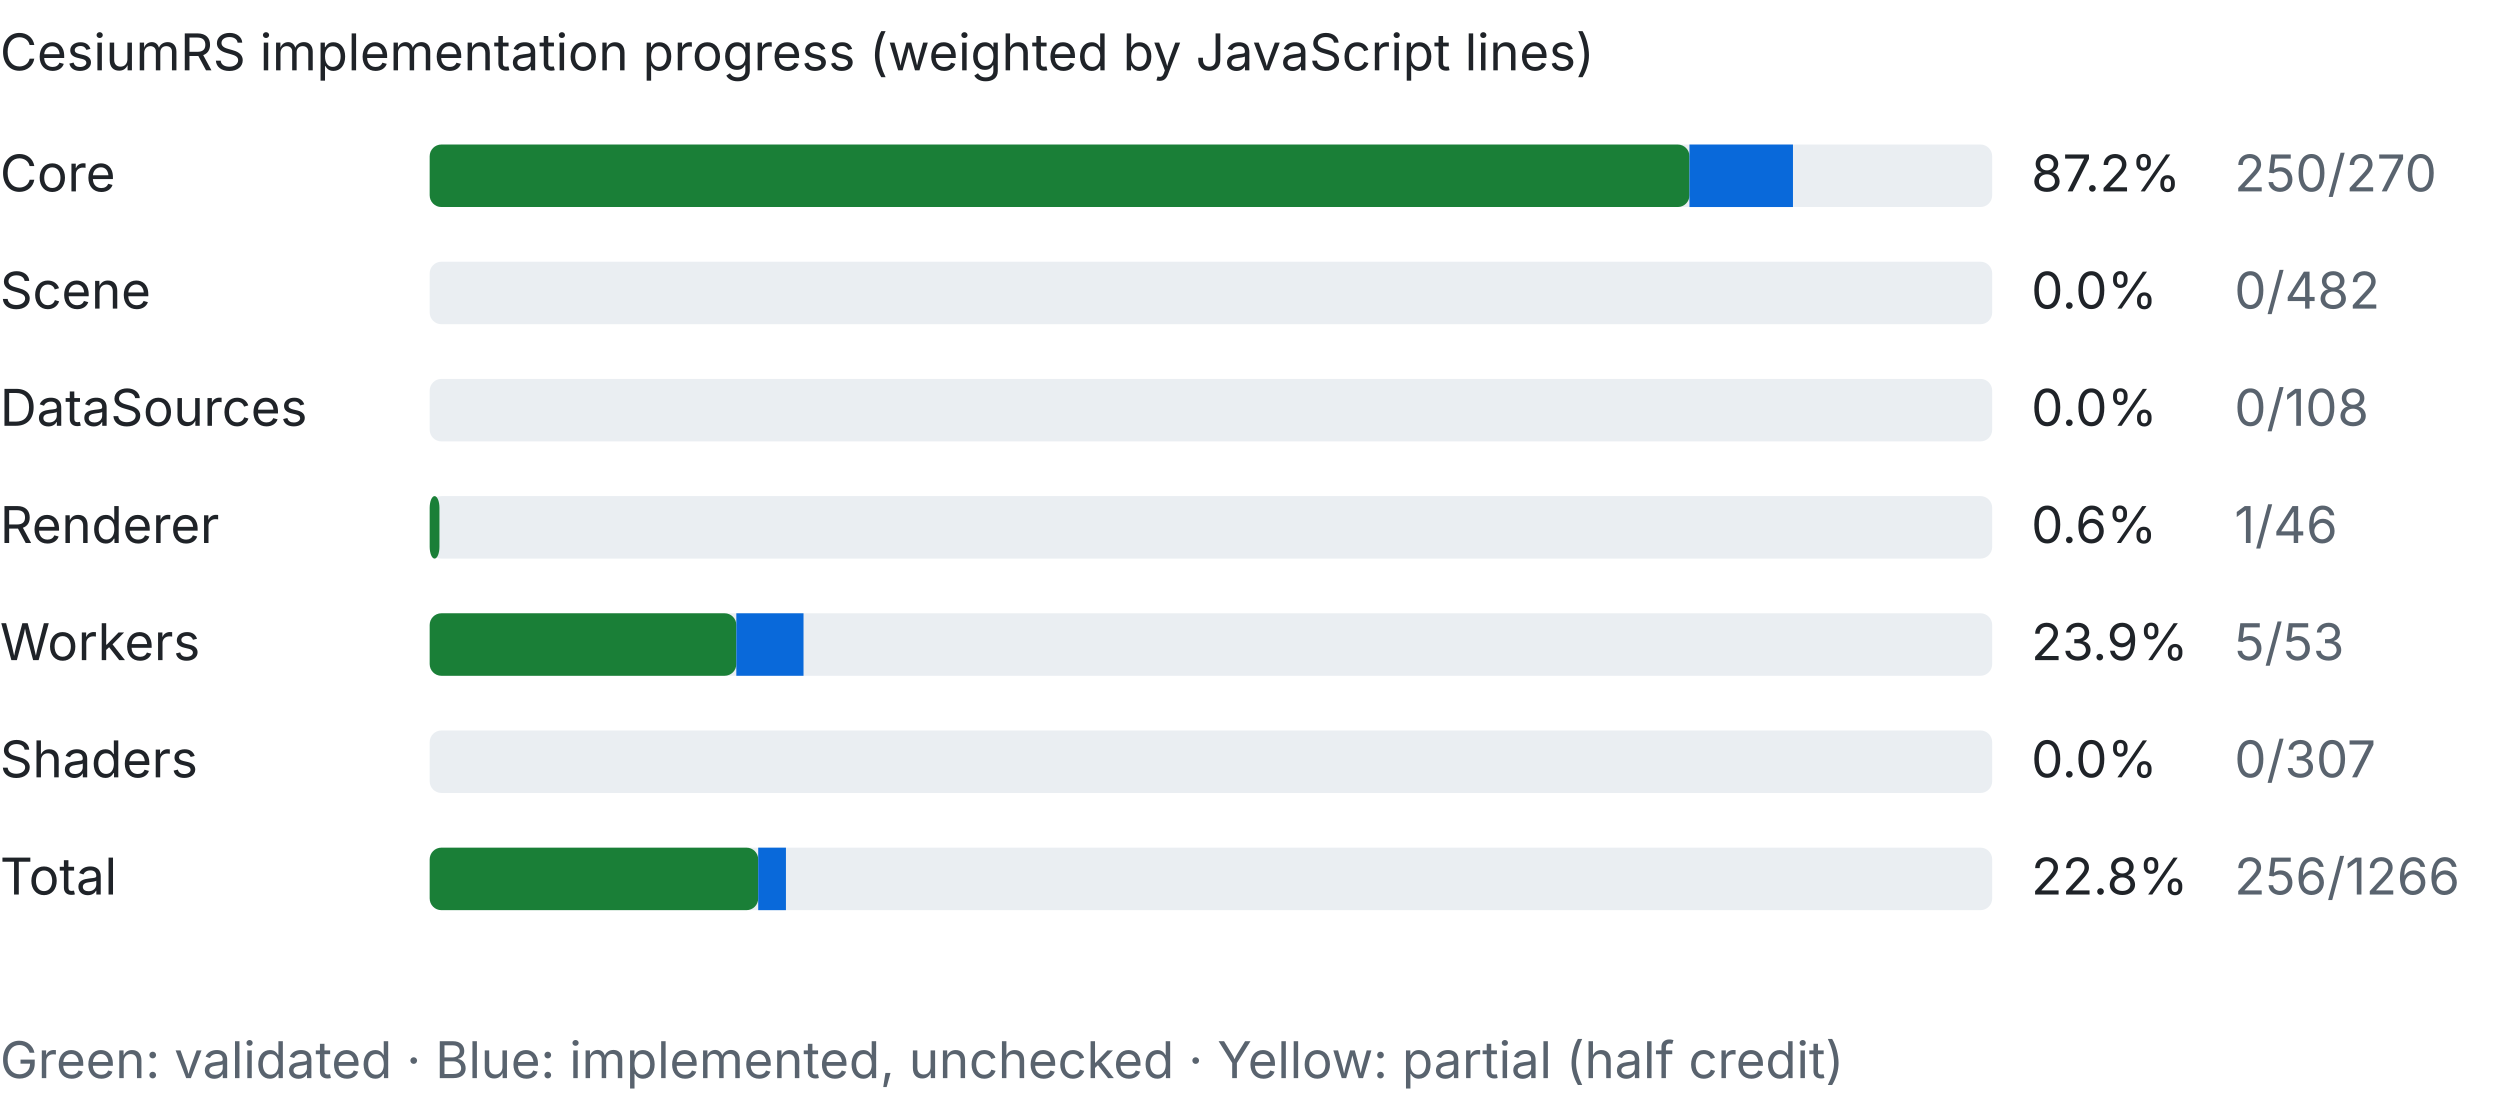
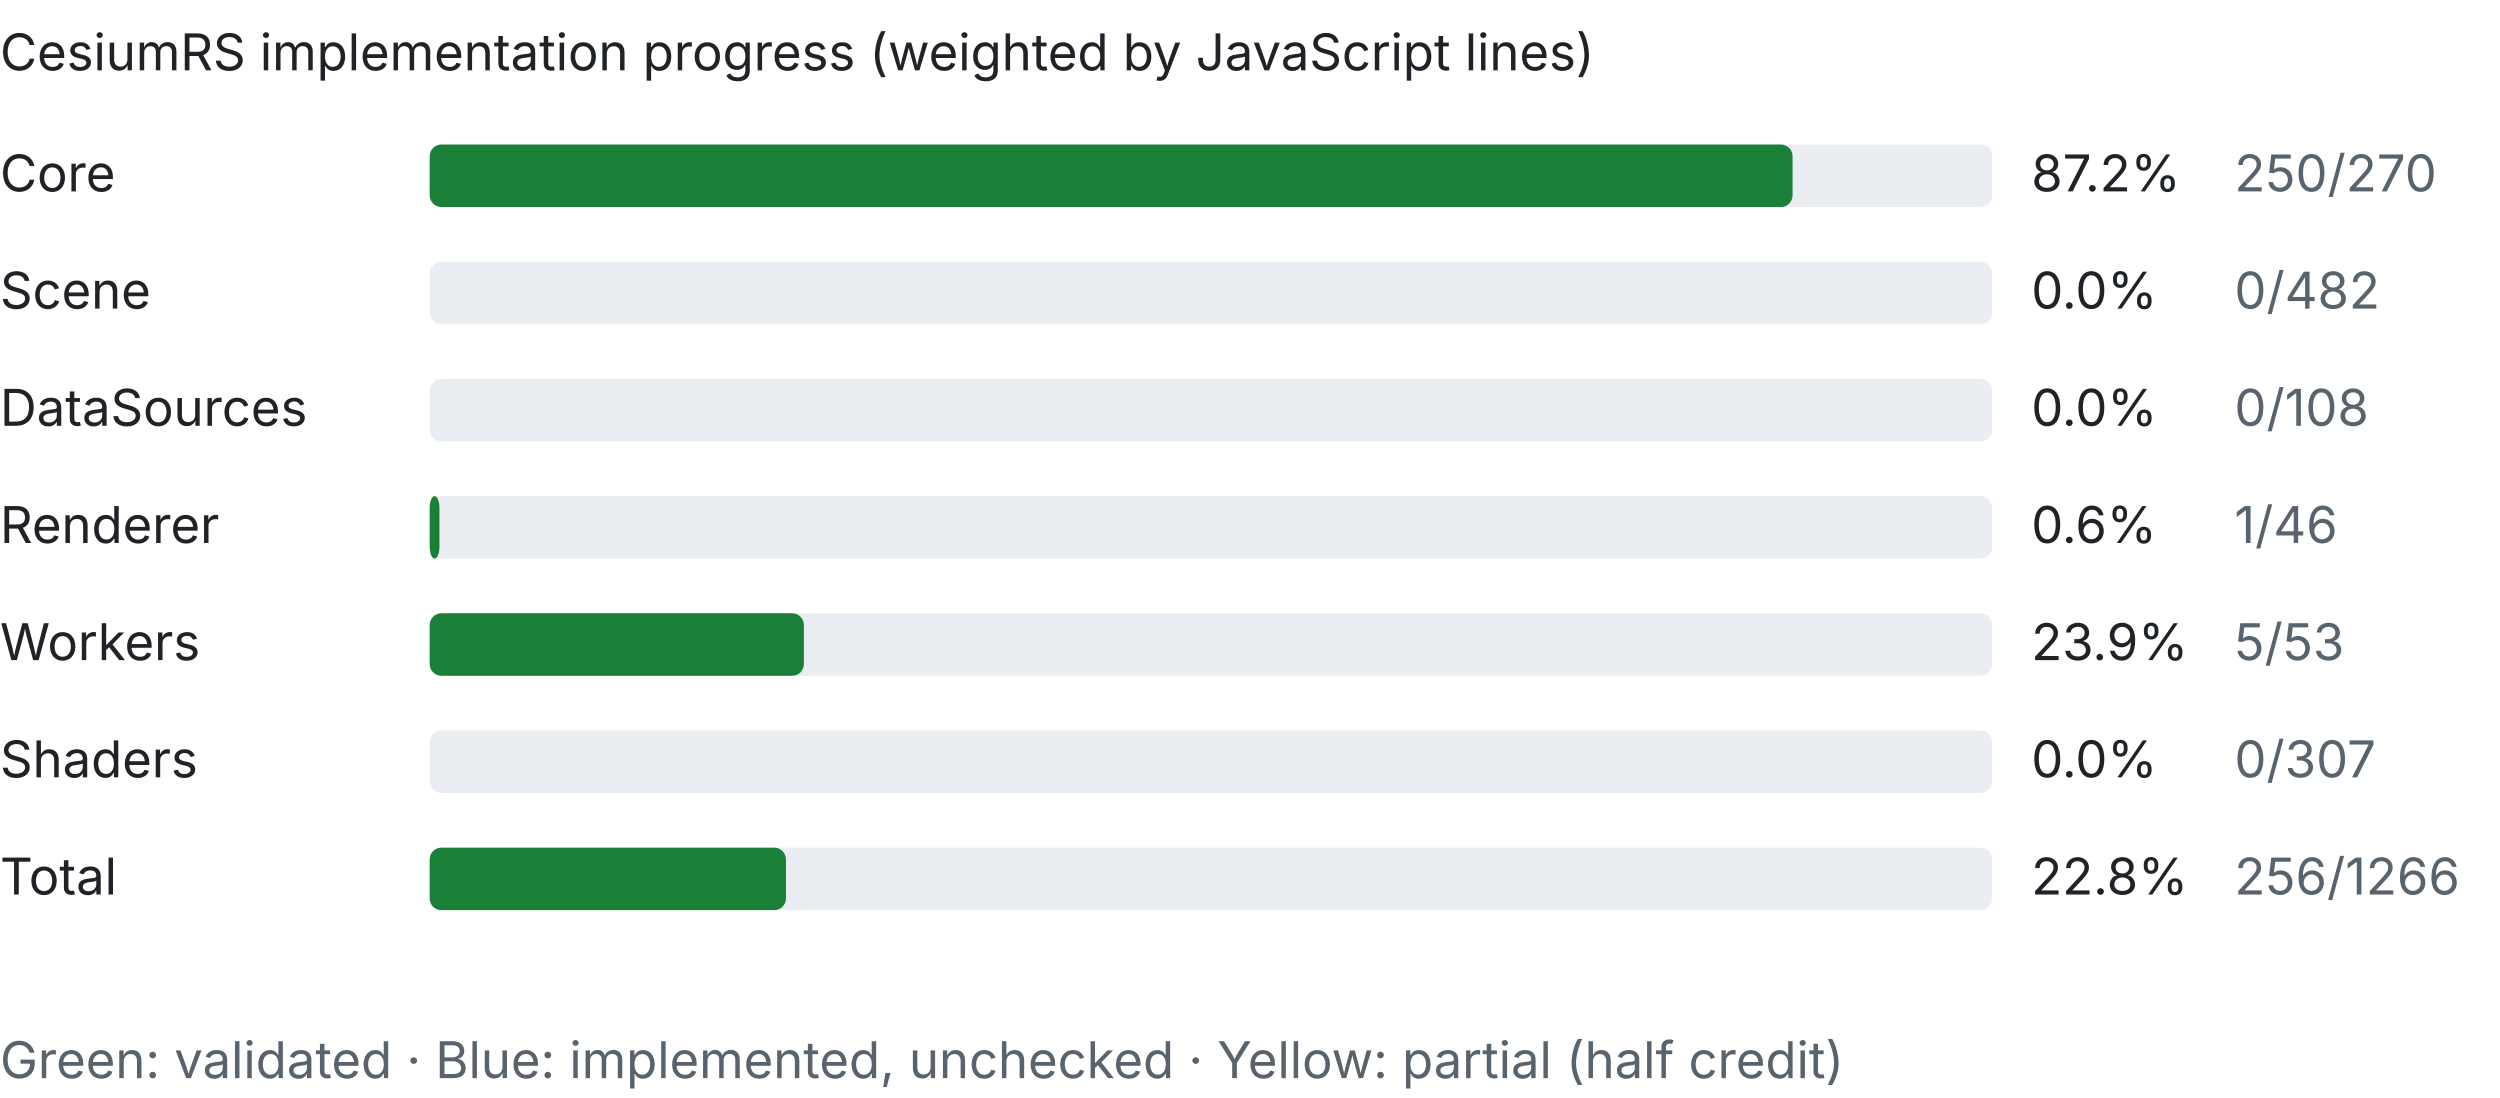
<svg xmlns="http://www.w3.org/2000/svg" width="640" height="281" viewBox="0 0 640 281">
  <style>text{font:13px system-ui,-apple-system,Segoe UI,sans-serif;fill:#1f2328}.dim{fill:#59636e}.bg{fill:#eaeef2}.done{fill:#1a7f37}.part{fill:#d4a72c}.unchecked{fill:#0969da}@media (prefers-color-scheme:dark){text{fill:#e6edf3}.dim{fill:#9198a1}.bg{fill:#30363d}.done{fill:#3fb950}}</style>
  <text x="0" y="18" font-weight="600">CesiumRS implementation progress (weighted by JavaScript lines)</text>
  <text x="0" y="49">Core</text>
  <rect class="bg" x="110" y="37" width="400" height="16" rx="3" />
-   <rect class="done" x="110" y="37" width="322.5" height="16" rx="3" />
-   <rect class="unchecked" x="432.5" y="37" width="26.5" height="16" />
+   <rect class="done" x="110" y="37" width="348.9" height="16" rx="3" />
  <text x="520" y="49">87.2%</text>
  <text class="dim" x="572" y="49">250/270</text>
  <text x="0" y="79">Scene</text>
  <rect class="bg" x="110" y="67" width="400" height="16" rx="3" />
  <rect class="done" x="110" y="67" width="0.0" height="16" rx="3" />
  <text x="520" y="79">0.0%</text>
  <text class="dim" x="572" y="79">0/482</text>
  <text x="0" y="109">DataSources</text>
  <rect class="bg" x="110" y="97" width="400" height="16" rx="3" />
  <rect class="done" x="110" y="97" width="0.0" height="16" rx="3" />
  <text x="520" y="109">0.0%</text>
  <text class="dim" x="572" y="109">0/108</text>
  <text x="0" y="139">Renderer</text>
  <rect class="bg" x="110" y="127" width="400" height="16" rx="3" />
  <rect class="done" x="110" y="127" width="2.5" height="16" rx="3" />
  <text x="520" y="139">0.6%</text>
  <text class="dim" x="572" y="139">1/46</text>
  <text x="0" y="169">Workers</text>
  <rect class="bg" x="110" y="157" width="400" height="16" rx="3" />
-   <rect class="done" x="110" y="157" width="78.5" height="16" rx="3" />
-   <rect class="unchecked" x="188.5" y="157" width="17.2" height="16" />
+   <rect class="done" x="110" y="157" width="95.8" height="16" rx="3" />
  <text x="520" y="169">23.9%</text>
  <text class="dim" x="572" y="169">5/53</text>
  <text x="0" y="199">Shaders</text>
  <rect class="bg" x="110" y="187" width="400" height="16" rx="3" />
  <rect class="done" x="110" y="187" width="0.0" height="16" rx="3" />
  <text x="520" y="199">0.0%</text>
  <text class="dim" x="572" y="199">0/307</text>
  <text x="0" y="229" font-weight="600">Total</text>
  <rect class="bg" x="110" y="217" width="400" height="16" rx="3" />
-   <rect class="done" x="110" y="217" width="84.1" height="16" rx="3" />
-   <rect class="unchecked" x="194.1" y="217" width="7.1" height="16" />
+   <rect class="done" x="110" y="217" width="91.2" height="16" rx="3" />
  <text x="520" y="229" font-weight="600">22.8%</text>
  <text class="dim" x="572" y="229">256/1266</text>
  <text class="dim" x="0" y="276">Green: validated · Blue: implemented, unchecked · Yellow: partial (half credit)</text>
</svg>
